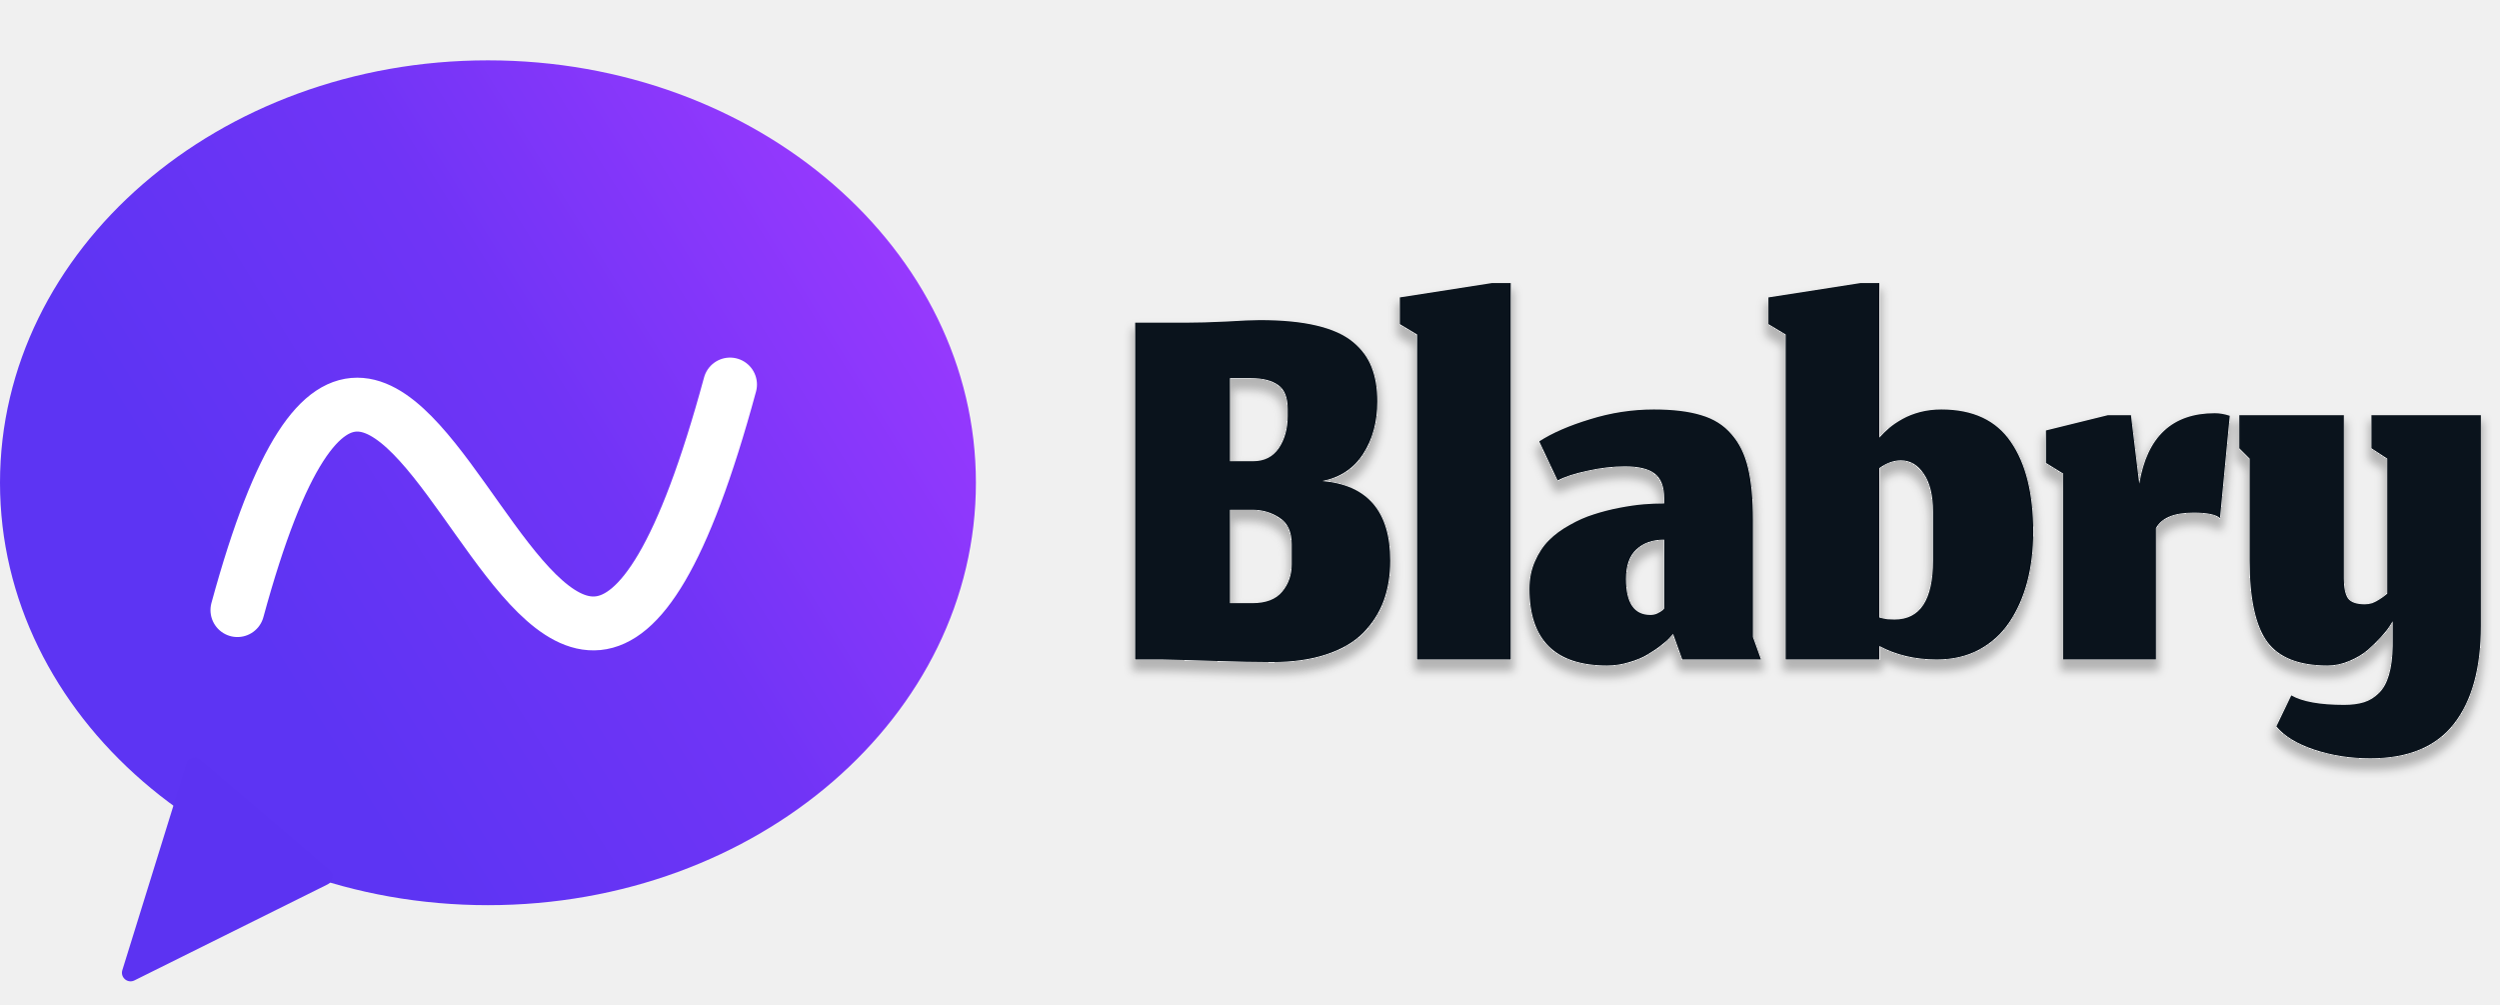
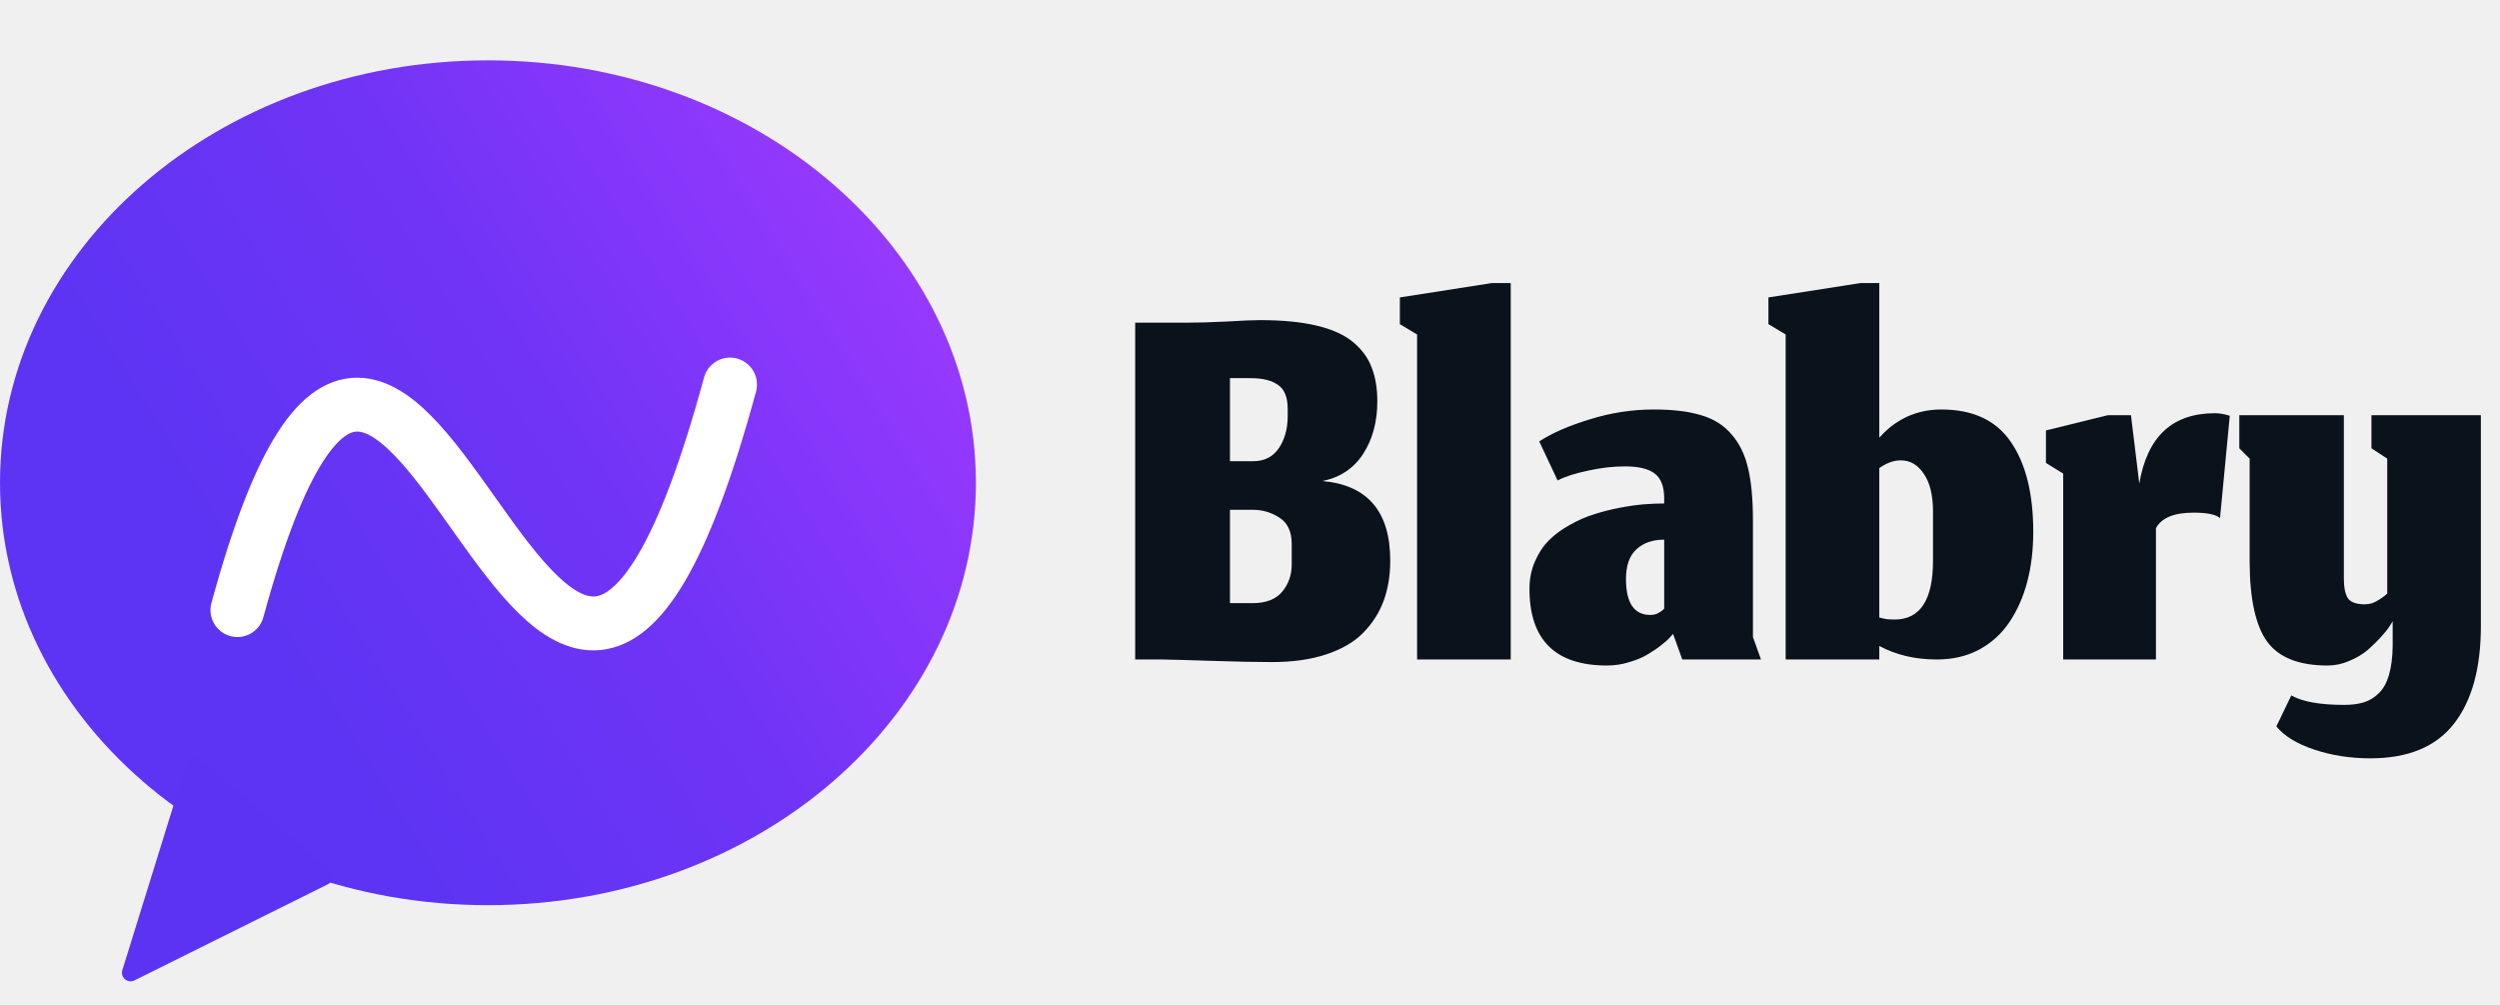
<svg xmlns="http://www.w3.org/2000/svg" width="1160" height="466" viewBox="0 0 1160 466" fill="none">
-   <g filter="url(#filter0_d_1_62)">
-     <path d="M581.333 279.867C587.644 279.867 592.267 278.089 595.2 274.533C598.133 270.978 599.6 266.756 599.6 261.867V252.533C599.6 246.756 597.733 242.667 594 240.267C590.267 237.778 586.044 236.533 581.333 236.533H570.933V279.867H581.333ZM597.733 189.733C597.733 184.4 596.267 180.711 593.333 178.667C590.4 176.533 586.178 175.467 580.667 175.467H570.933V214H581.733C586.889 214 590.844 212 593.6 208C596.356 203.911 597.733 198.933 597.733 193.067V189.733ZM590.4 307.2C583.467 307.2 574.489 307.022 563.467 306.667C552.444 306.311 544.533 306.089 539.733 306H526.933V149.733H550C555.6 149.733 562 149.556 569.2 149.2C576.4 148.756 581.6 148.533 584.8 148.533C595.2 148.533 603.956 149.378 611.067 151.067C618.267 152.756 623.911 155.289 628 158.667C632.089 162.044 634.978 165.956 636.667 170.4C638.444 174.844 639.333 180.133 639.333 186.267C639.333 195.689 637.156 203.778 632.8 210.533C628.444 217.289 622.133 221.511 613.867 223.2C634.844 225.067 645.333 237.378 645.333 260.133C645.333 266.978 644.311 273.2 642.267 278.8C640.222 284.311 637.067 289.244 632.8 293.6C628.622 297.867 622.933 301.2 615.733 303.6C608.533 306 600.089 307.2 590.4 307.2ZM657.793 306V155.2L649.793 150.4V138L692.593 131.333H701.259V306H657.793ZM776.625 294.133L775.292 295.6C774.403 296.667 773.025 297.911 771.158 299.333C769.381 300.756 767.292 302.178 764.892 303.6C762.581 305.022 759.736 306.222 756.358 307.2C752.981 308.267 749.514 308.8 745.958 308.8C721.958 308.8 709.958 296.933 709.958 273.2C709.958 268.578 710.803 264.356 712.492 260.533C714.181 256.622 716.358 253.333 719.025 250.667C721.692 248 724.892 245.644 728.625 243.6C732.358 241.467 736.092 239.822 739.825 238.667C743.647 237.422 747.647 236.4 751.825 235.6C756.003 234.8 759.736 234.267 763.025 234C766.314 233.733 769.469 233.6 772.492 233.6V231.2C772.492 225.778 771.025 221.956 768.092 219.733C765.247 217.511 760.625 216.4 754.225 216.4C748.714 216.4 742.981 217.067 737.025 218.4C731.069 219.644 726.403 221.156 723.025 222.933L714.492 204.8C720.536 200.889 728.403 197.467 738.092 194.533C747.781 191.511 757.647 190 767.692 190C776.581 190 783.914 190.889 789.692 192.667C795.469 194.356 800.136 197.289 803.692 201.467C807.336 205.556 809.914 210.8 811.425 217.2C812.936 223.511 813.692 231.556 813.692 241.333V295.6L817.425 306H780.892L776.625 294.133ZM766.092 285.333C767.247 285.333 768.314 285.111 769.292 284.667C770.358 284.133 771.158 283.644 771.692 283.2C772.225 282.667 772.492 282.4 772.492 282.4V250.4C767.069 250.4 762.758 251.911 759.558 254.933C756.358 257.867 754.758 262.444 754.758 268.667C754.758 279.778 758.536 285.333 766.092 285.333ZM899.01 306C889.055 306 880.166 303.911 872.344 299.733V306H828.877V155.2L820.877 150.4V138L863.677 131.333H872.344V203.067C873.766 201.467 875.322 199.956 877.01 198.533C878.699 197.111 880.744 195.733 883.144 194.4C885.544 193.067 888.255 192 891.277 191.2C894.388 190.4 897.677 190 901.144 190C915.81 190 926.566 195.022 933.41 205.067C940.344 215.111 943.81 229.022 943.81 246.8C943.81 255.156 942.877 262.889 941.01 270C939.144 277.022 936.388 283.244 932.744 288.667C929.099 294.089 924.388 298.356 918.61 301.467C912.922 304.489 906.388 306 899.01 306ZM879.41 287.467C891.322 287.467 897.277 278.356 897.277 260.133V237.467C897.277 229.822 895.855 223.956 893.01 219.867C890.255 215.689 886.699 213.6 882.344 213.6C879.055 213.6 875.722 214.8 872.344 217.2V286.533C873.677 286.889 874.922 287.156 876.077 287.333C877.233 287.422 878.344 287.467 879.41 287.467ZM1000.76 306H957.697V219.733L949.697 214.8V199.733L978.364 192.667H989.164L993.03 224.4C996.675 202.622 1008.36 191.733 1028.1 191.733C1030.32 191.733 1032.63 192.133 1035.03 192.933L1030.5 240.4C1028.63 238.711 1024.54 237.867 1018.23 237.867C1009.16 237.867 1003.34 240.267 1000.76 245.067V306ZM1100.25 351.867C1091.1 351.867 1082.48 350.533 1074.39 347.867C1066.3 345.2 1060.39 341.6 1056.65 337.067L1063.59 322.667C1068.74 325.6 1076.92 327.067 1088.12 327.067C1091.68 327.067 1094.74 326.667 1097.32 325.867C1099.9 325.067 1102.21 323.644 1104.25 321.6C1106.3 319.644 1107.85 316.844 1108.92 313.2C1109.99 309.556 1110.57 305.067 1110.65 299.733V288.267L1109.32 290.4C1108.43 291.822 1107.05 293.556 1105.19 295.6C1103.41 297.556 1101.37 299.556 1099.05 301.6C1096.74 303.556 1093.9 305.244 1090.52 306.667C1087.23 308.089 1083.85 308.8 1080.39 308.8C1067.14 308.8 1057.81 305.111 1052.39 297.733C1046.97 290.267 1044.25 277.733 1044.25 260.133V212.8L1039.45 208V192.667H1087.99V268.533C1087.99 272.622 1088.61 275.644 1089.85 277.6C1091.19 279.467 1093.81 280.4 1097.72 280.4C1098.88 280.4 1100.03 280.222 1101.19 279.867C1102.34 279.422 1103.45 278.844 1104.52 278.133C1105.68 277.422 1106.88 276.533 1108.12 275.467V212.8L1100.79 208V192.667H1151.59V290.4C1151.59 310.044 1147.41 325.2 1139.05 335.867C1130.7 346.533 1117.77 351.867 1100.25 351.867Z" fill="#0A131C" />
-   </g>
+   <path d="M581.333 279.867C587.644 279.867 592.267 278.089 595.2 274.533C598.133 270.978 599.6 266.756 599.6 261.867V252.533C599.6 246.756 597.733 242.667 594 240.267C590.267 237.778 586.044 236.533 581.333 236.533H570.933V279.867H581.333ZM597.733 189.733C597.733 184.4 596.267 180.711 593.333 178.667C590.4 176.533 586.178 175.467 580.667 175.467H570.933V214H581.733C586.889 214 590.844 212 593.6 208C596.356 203.911 597.733 198.933 597.733 193.067V189.733ZM590.4 307.2C583.467 307.2 574.489 307.022 563.467 306.667C552.444 306.311 544.533 306.089 539.733 306H526.933V149.733H550C555.6 149.733 562 149.556 569.2 149.2C576.4 148.756 581.6 148.533 584.8 148.533C595.2 148.533 603.956 149.378 611.067 151.067C618.267 152.756 623.911 155.289 628 158.667C632.089 162.044 634.978 165.956 636.667 170.4C638.444 174.844 639.333 180.133 639.333 186.267C639.333 195.689 637.156 203.778 632.8 210.533C628.444 217.289 622.133 221.511 613.867 223.2C634.844 225.067 645.333 237.378 645.333 260.133C645.333 266.978 644.311 273.2 642.267 278.8C640.222 284.311 637.067 289.244 632.8 293.6C628.622 297.867 622.933 301.2 615.733 303.6C608.533 306 600.089 307.2 590.4 307.2ZM657.793 306V155.2L649.793 150.4V138L692.593 131.333H701.259V306H657.793ZM776.625 294.133L775.292 295.6C774.403 296.667 773.025 297.911 771.158 299.333C769.381 300.756 767.292 302.178 764.892 303.6C762.581 305.022 759.736 306.222 756.358 307.2C752.981 308.267 749.514 308.8 745.958 308.8C721.958 308.8 709.958 296.933 709.958 273.2C709.958 268.578 710.803 264.356 712.492 260.533C714.181 256.622 716.358 253.333 719.025 250.667C721.692 248 724.892 245.644 728.625 243.6C732.358 241.467 736.092 239.822 739.825 238.667C743.647 237.422 747.647 236.4 751.825 235.6C756.003 234.8 759.736 234.267 763.025 234C766.314 233.733 769.469 233.6 772.492 233.6V231.2C772.492 225.778 771.025 221.956 768.092 219.733C765.247 217.511 760.625 216.4 754.225 216.4C748.714 216.4 742.981 217.067 737.025 218.4C731.069 219.644 726.403 221.156 723.025 222.933L714.492 204.8C720.536 200.889 728.403 197.467 738.092 194.533C747.781 191.511 757.647 190 767.692 190C776.581 190 783.914 190.889 789.692 192.667C795.469 194.356 800.136 197.289 803.692 201.467C807.336 205.556 809.914 210.8 811.425 217.2C812.936 223.511 813.692 231.556 813.692 241.333V295.6L817.425 306H780.892L776.625 294.133ZM766.092 285.333C767.247 285.333 768.314 285.111 769.292 284.667C770.358 284.133 771.158 283.644 771.692 283.2C772.225 282.667 772.492 282.4 772.492 282.4V250.4C767.069 250.4 762.758 251.911 759.558 254.933C756.358 257.867 754.758 262.444 754.758 268.667C754.758 279.778 758.536 285.333 766.092 285.333ZM899.01 306C889.055 306 880.166 303.911 872.344 299.733V306H828.877V155.2L820.877 150.4V138L863.677 131.333H872.344V203.067C873.766 201.467 875.322 199.956 877.01 198.533C878.699 197.111 880.744 195.733 883.144 194.4C885.544 193.067 888.255 192 891.277 191.2C894.388 190.4 897.677 190 901.144 190C915.81 190 926.566 195.022 933.41 205.067C940.344 215.111 943.81 229.022 943.81 246.8C943.81 255.156 942.877 262.889 941.01 270C939.144 277.022 936.388 283.244 932.744 288.667C929.099 294.089 924.388 298.356 918.61 301.467C912.922 304.489 906.388 306 899.01 306ZM879.41 287.467C891.322 287.467 897.277 278.356 897.277 260.133V237.467C897.277 229.822 895.855 223.956 893.01 219.867C890.255 215.689 886.699 213.6 882.344 213.6C879.055 213.6 875.722 214.8 872.344 217.2V286.533C873.677 286.889 874.922 287.156 876.077 287.333C877.233 287.422 878.344 287.467 879.41 287.467ZM1000.76 306H957.697V219.733L949.697 214.8V199.733L978.364 192.667H989.164L993.03 224.4C996.675 202.622 1008.36 191.733 1028.1 191.733C1030.32 191.733 1032.63 192.133 1035.03 192.933L1030.5 240.4C1028.63 238.711 1024.54 237.867 1018.23 237.867C1009.16 237.867 1003.34 240.267 1000.76 245.067V306ZM1100.25 351.867C1091.1 351.867 1082.48 350.533 1074.39 347.867C1066.3 345.2 1060.39 341.6 1056.65 337.067L1063.59 322.667C1068.74 325.6 1076.92 327.067 1088.12 327.067C1091.68 327.067 1094.74 326.667 1097.32 325.867C1099.9 325.067 1102.21 323.644 1104.25 321.6C1106.3 319.644 1107.85 316.844 1108.92 313.2C1109.99 309.556 1110.57 305.067 1110.65 299.733V288.267L1109.32 290.4C1108.43 291.822 1107.05 293.556 1105.19 295.6C1103.41 297.556 1101.37 299.556 1099.05 301.6C1096.74 303.556 1093.9 305.244 1090.52 306.667C1087.23 308.089 1083.85 308.8 1080.39 308.8C1067.14 308.8 1057.81 305.111 1052.39 297.733C1046.97 290.267 1044.25 277.733 1044.25 260.133V212.8L1039.45 208V192.667H1087.99V268.533C1087.99 272.622 1088.61 275.644 1089.85 277.6C1091.19 279.467 1093.81 280.4 1097.72 280.4C1098.88 280.4 1100.03 280.222 1101.19 279.867C1102.34 279.422 1103.45 278.844 1104.52 278.133C1105.68 277.422 1106.88 276.533 1108.12 275.467V212.8L1100.79 208V192.667H1151.59V290.4C1151.59 310.044 1147.41 325.2 1139.05 335.867C1130.7 346.533 1117.77 351.867 1100.25 351.867Z" fill="#0A131C" />
  <ellipse cx="226.5" cy="224" rx="226.5" ry="196" fill="url(#paint0_linear_1_62)" />
  <path d="M62.388 454.916C59.236 456.482 55.744 453.509 56.788 450.148L86.541 354.355C87.392 351.613 90.769 350.635 92.954 352.496L153.031 403.655C155.217 405.517 154.788 409.006 152.218 410.283L62.388 454.916Z" fill="#5C33F2" />
  <path d="M110.198 283.085C190.521 -11.251 251.407 500.292 338.87 178.423" stroke="white" stroke-width="25" stroke-linecap="round" />
  <defs>
-     <filter id="filter0_d_1_62" x="521.933" y="130.333" width="634.654" height="230.533" filterUnits="userSpaceOnUse" color-interpolation-filters="sRGB">
-       <feFlood flood-opacity="0" result="BackgroundImageFix" />
-       <feColorMatrix in="SourceAlpha" type="matrix" values="0 0 0 0 0 0 0 0 0 0 0 0 0 0 0 0 0 0 127 0" result="hardAlpha" />
-       <feMorphology radius="1" operator="dilate" in="SourceAlpha" result="effect1_dropShadow_1_62" />
-       <feOffset dy="4" />
-       <feGaussianBlur stdDeviation="2" />
-       <feComposite in2="hardAlpha" operator="out" />
-       <feColorMatrix type="matrix" values="0 0 0 0 0 0 0 0 0 0 0 0 0 0 0 0 0 0 0.25 0" />
-       <feBlend mode="normal" in2="BackgroundImageFix" result="effect1_dropShadow_1_62" />
-       <feBlend mode="normal" in="SourceGraphic" in2="effect1_dropShadow_1_62" result="shape" />
-     </filter>
    <linearGradient id="paint0_linear_1_62" x1="182.878" y1="397" x2="484.771" y2="209.025" gradientUnits="userSpaceOnUse">
      <stop stop-color="#5D34F3" />
      <stop offset="0.48" stop-color="#7034F6" />
      <stop offset="1" stop-color="#9839FE" />
    </linearGradient>
  </defs>
</svg>
